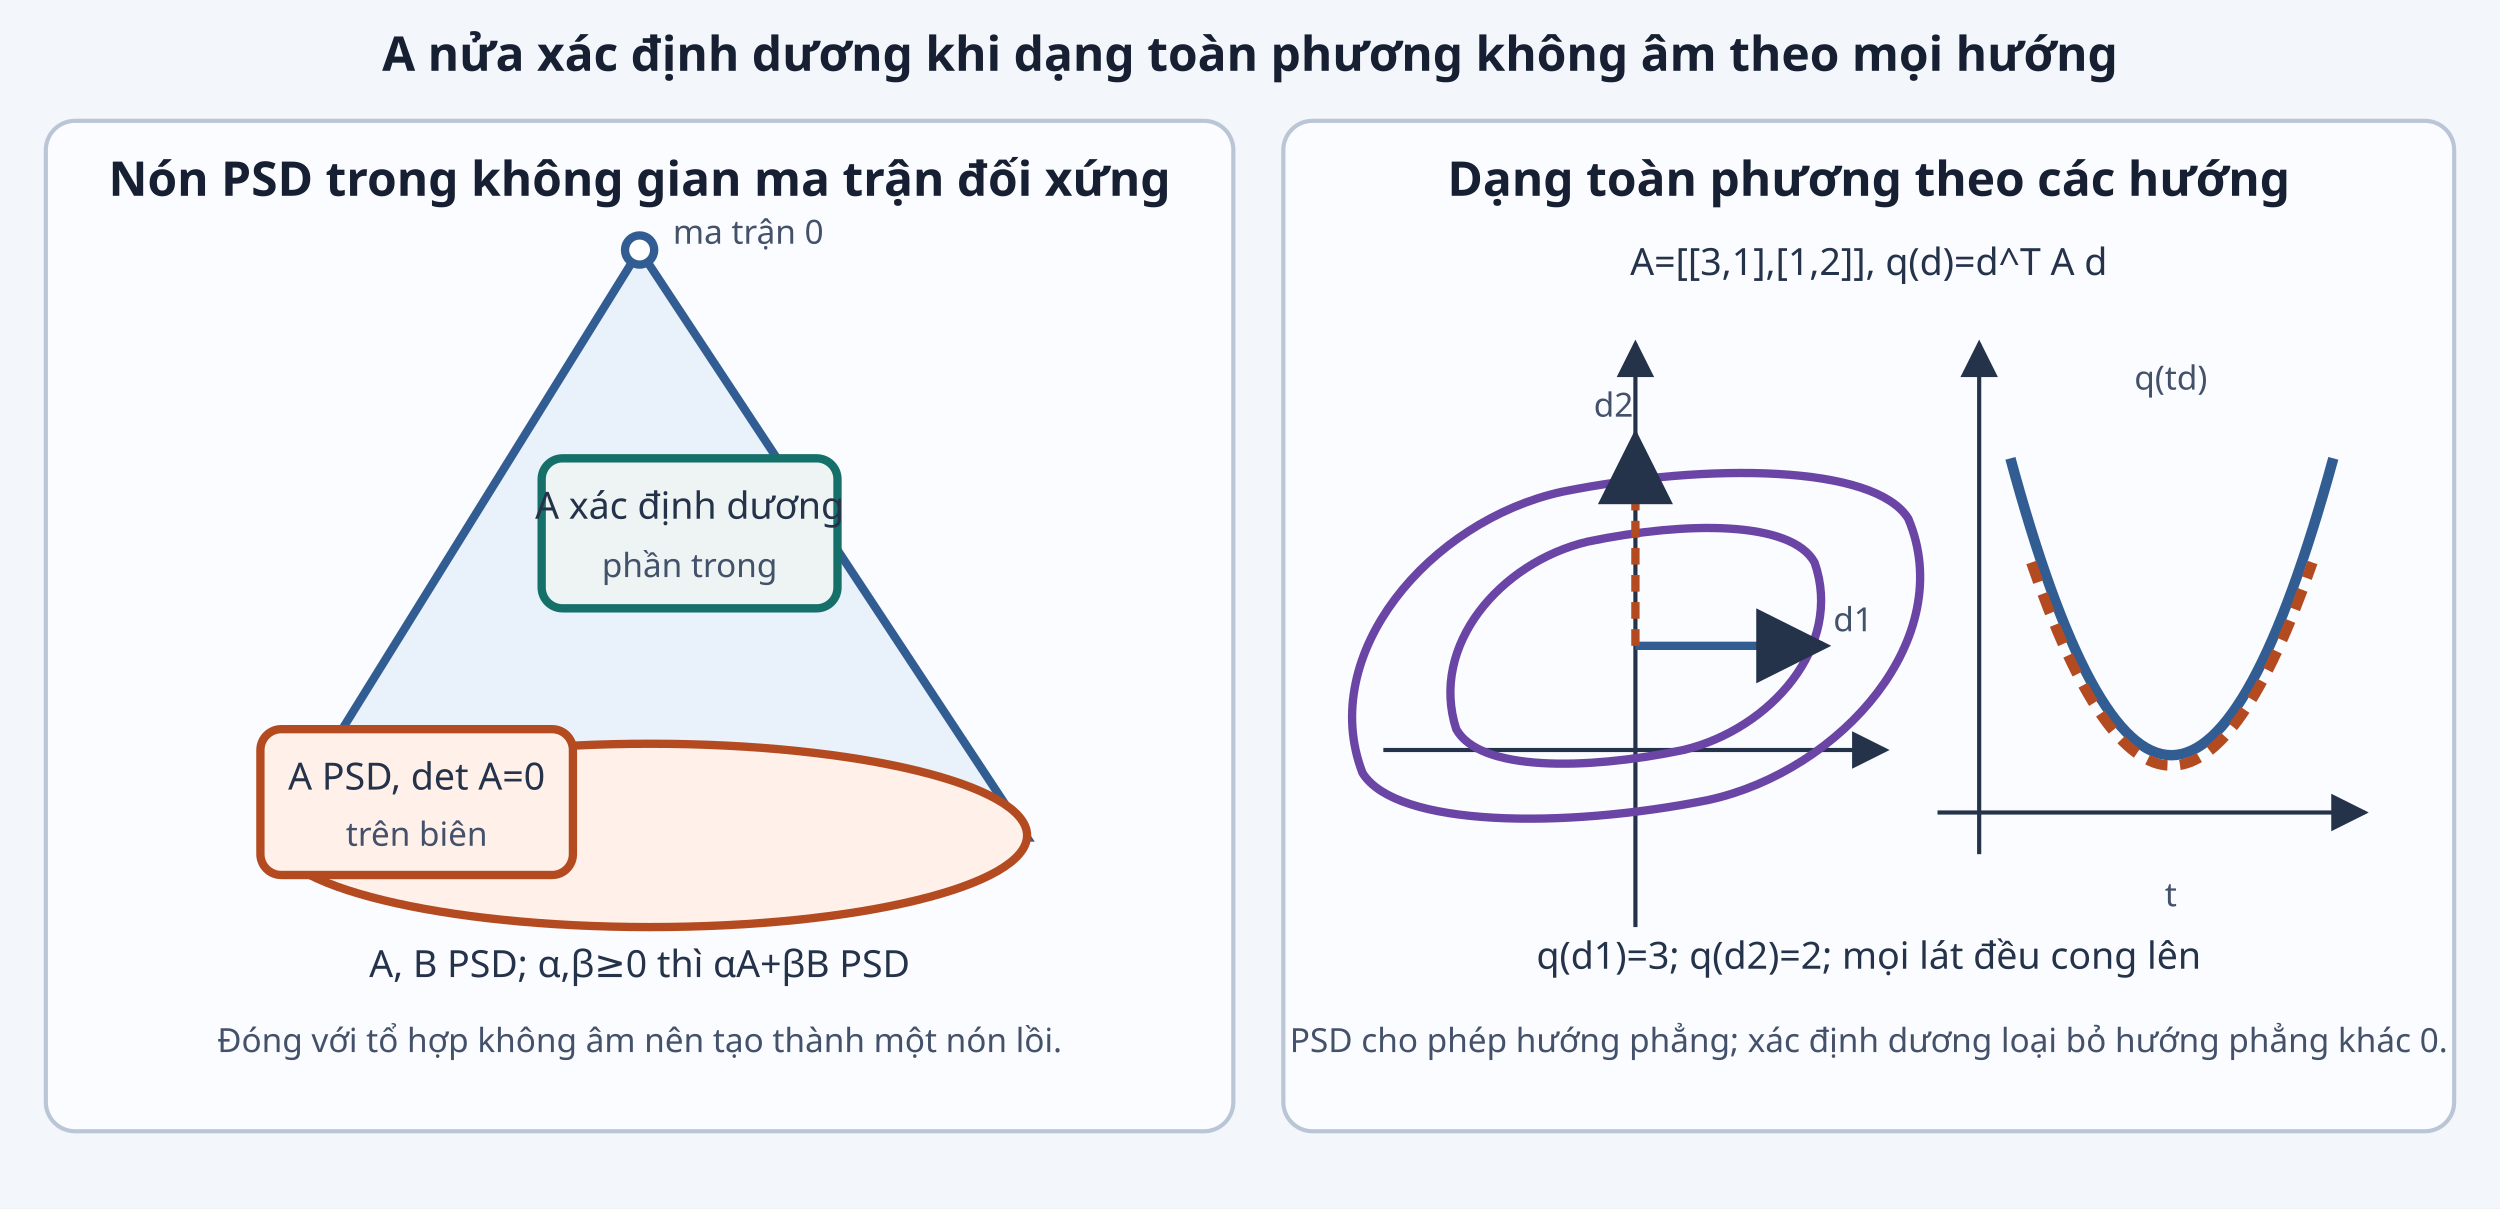
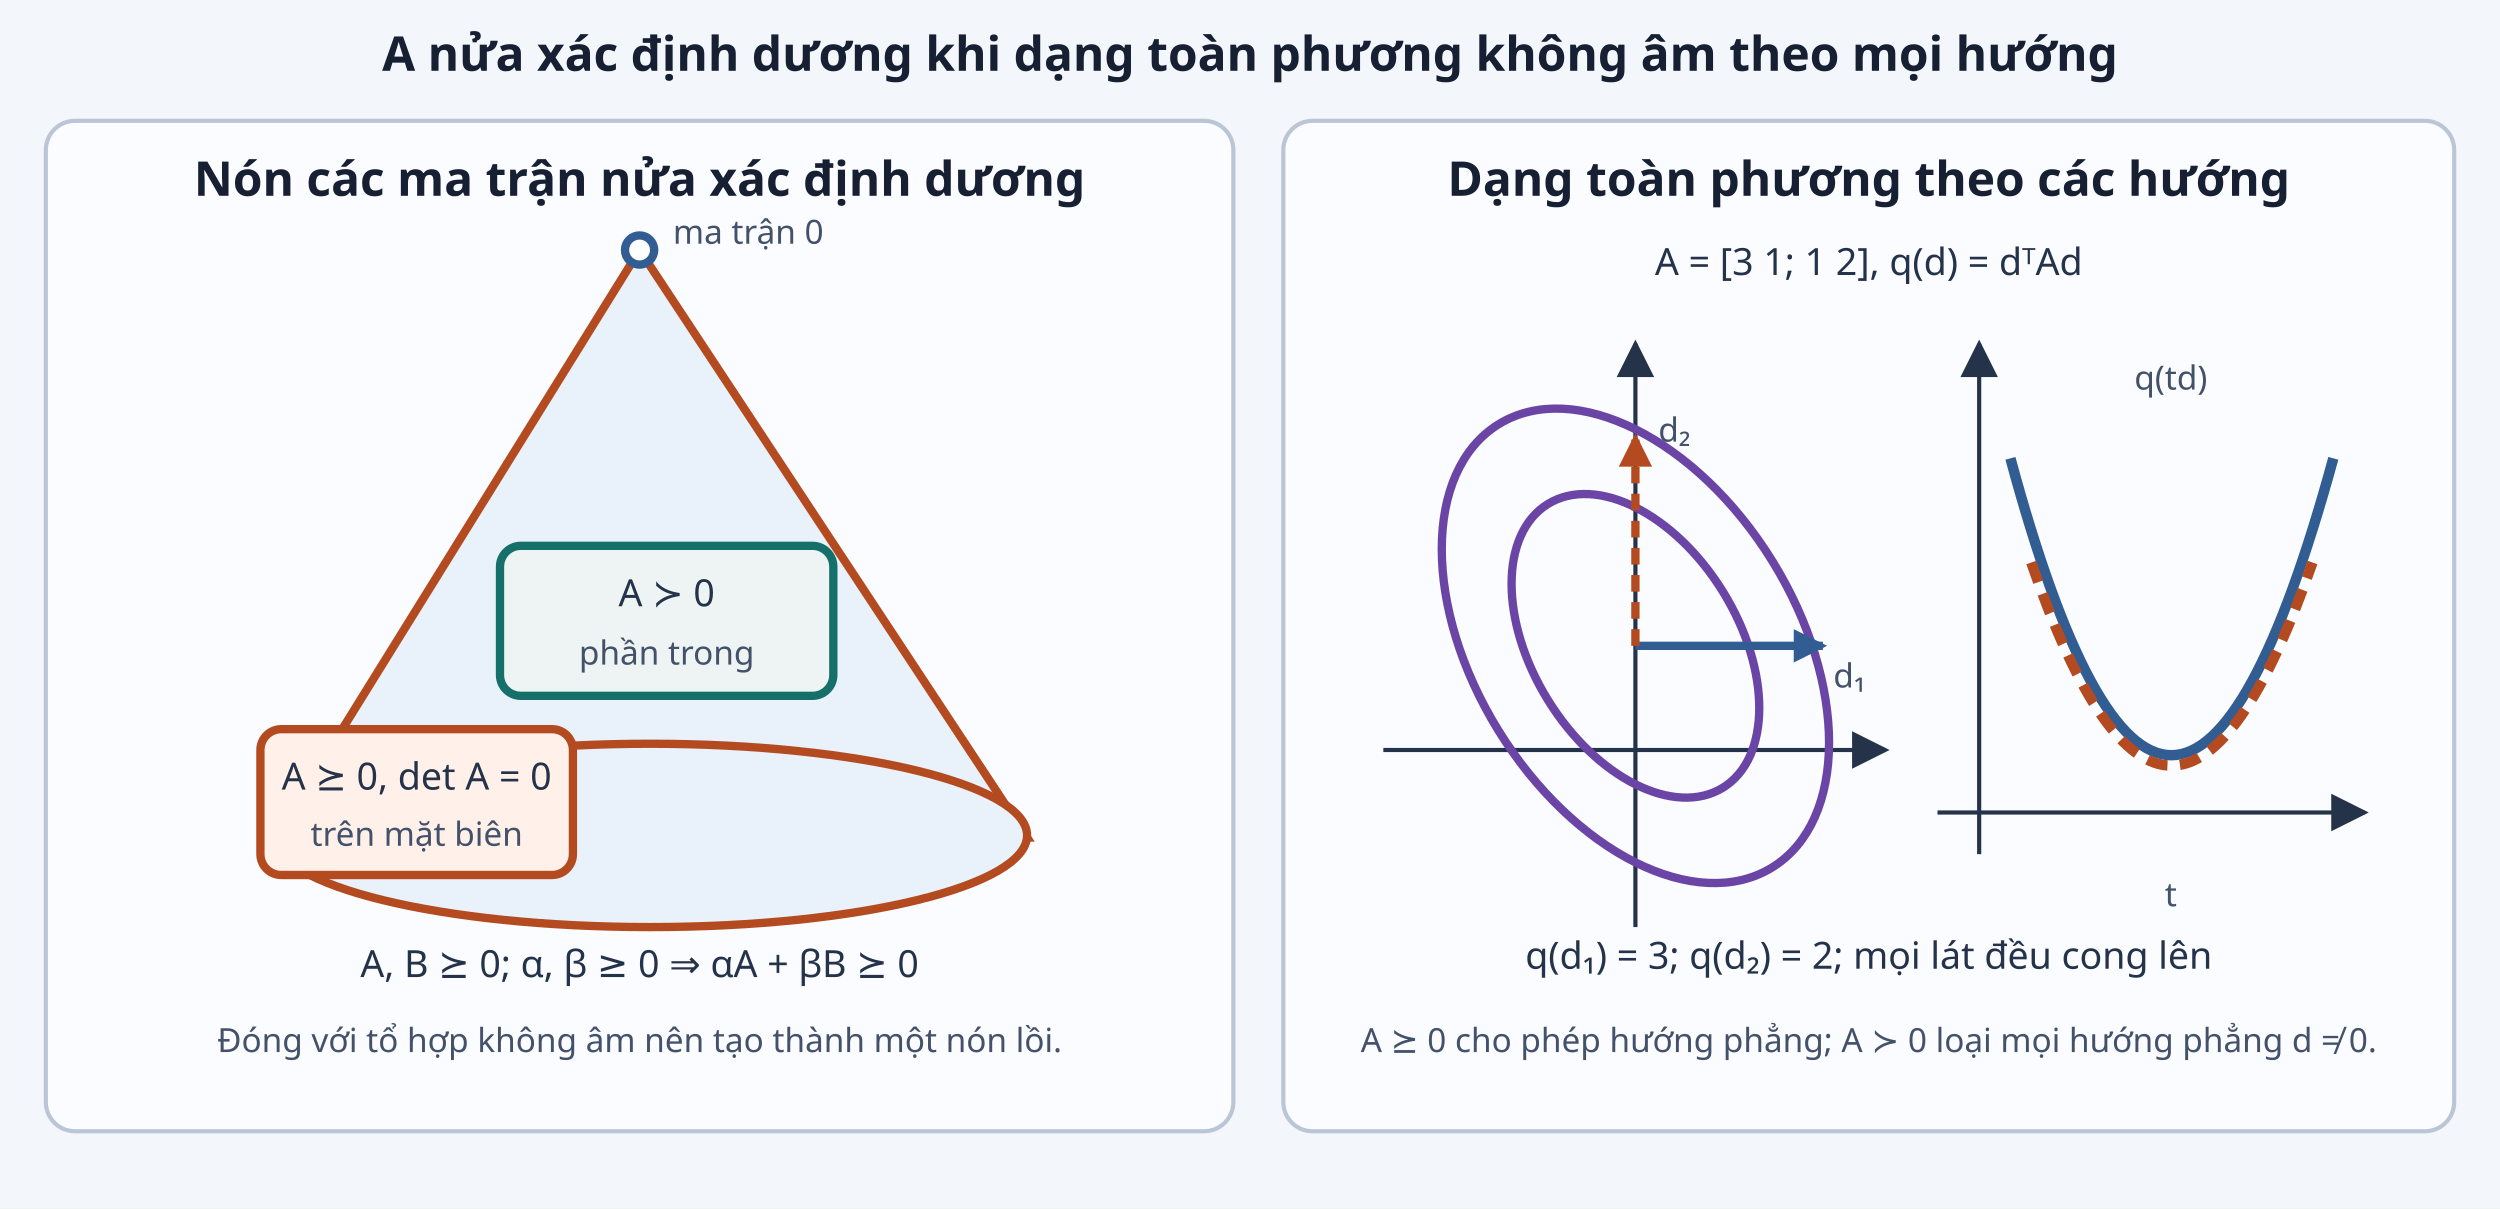
<svg xmlns="http://www.w3.org/2000/svg" viewBox="0 0 1200 580" role="img" aria-labelledby="title desc">
  <defs>
    <marker id="arrow" markerWidth="9" markerHeight="9" refX="8" refY="4.5" orient="auto">
      <path d="M0 0L9 4.5L0 9Z" fill="#24324a" />
    </marker>
-     <style>.panel{fill:#fbfcff;stroke:#bac5d6;stroke-width:2}.title{font-family:sans-serif;font-size:23px;font-weight:700;fill:#172033}.label{font-family:sans-serif;font-size:18px;fill:#24324a}.small{font-family:sans-serif;font-size:16px;fill:#44516a}.cone{fill:#e9f1fb;stroke:#315d92;stroke-width:4}.boundary{fill:#fff1e9;stroke:#b44b20;stroke-width:4}.inside{fill:#eef4f3;stroke:#16706a;stroke-width:4}.axis{stroke:#24324a;stroke-width:2;marker-end:url(#arrow)}.contour{fill:none;stroke:#6a45a5;stroke-width:4}.slice1{fill:none;stroke:#315d92;stroke-width:5}.slice2{fill:none;stroke:#b44b20;stroke-width:5;stroke-dasharray:10 6}</style>
+     <marker id="arrow-d1" markerUnits="userSpaceOnUse" markerWidth="16" markerHeight="16" refX="14" refY="8" orient="auto">
+       <path d="M0 0L16 8L0 16Z" fill="#315d92" />
+     </marker>
+     <marker id="arrow-d2" markerUnits="userSpaceOnUse" markerWidth="16" markerHeight="16" refX="14" refY="8" orient="auto">
+       <path d="M0 0L16 8L0 16Z" fill="#b44b20" />
+     </marker>
+     <style>.panel{fill:#fbfcff;stroke:#bac5d6;stroke-width:2}.title{font-family:sans-serif;font-size:23px;font-weight:700;fill:#172033}.label{font-family:sans-serif;font-size:18px;fill:#24324a}.small{font-family:sans-serif;font-size:16px;fill:#44516a}.cone{fill:#e9f1fb;stroke:#b44b20;stroke-width:4}.base{fill:#e9f1fb;stroke:#b44b20;stroke-width:4}.boundary{fill:#fff1e9;stroke:#b44b20;stroke-width:4}.inside{fill:#eef4f3;stroke:#16706a;stroke-width:4}.axis{stroke:#24324a;stroke-width:2;marker-end:url(#arrow)}.contour{fill:none;stroke:#6a45a5;stroke-width:4}.slice1{fill:none;stroke:#315d92;stroke-width:5}.slice2{fill:none;stroke:#b44b20;stroke-width:5;stroke-dasharray:10 6}</style>
  </defs>
  <rect width="1200" height="580" fill="#f3f6fb" />
  <text class="title" x="600" y="34" text-anchor="middle">A nửa xác định dương khi dạng toàn phương không âm theo mọi hướng</text>
  <rect class="panel" x="22" y="58" width="570" height="485" rx="14" />
-   <text class="title" x="307" y="94" text-anchor="middle">Nón PSD trong không gian ma trận đối xứng</text>
+   <text class="title" x="307" y="94" text-anchor="middle">Nón các ma trận nửa xác định dương</text>
  <path class="cone" d="M132 402 L307 120 L493 402 Z" />
-   <ellipse class="boundary" cx="312" cy="401" rx="181" ry="44" />
+   <ellipse class="base" cx="312" cy="401" rx="181" ry="44" />
  <circle cx="307" cy="120" r="7" fill="#fff" stroke="#315d92" stroke-width="4" />
  <text class="small" x="323" y="117">ma trận 0</text>
-   <rect class="inside" x="260" y="220" width="142" height="72" rx="10" />
-   <text class="label" x="331" y="249" text-anchor="middle">A xác định dương</text>
-   <text class="small" x="331" y="277" text-anchor="middle">phần trong</text>
+   <rect class="inside" x="240" y="262" width="160" height="72" rx="10" />
+   <text class="label" x="320" y="291" text-anchor="middle">A ≻ 0</text>
+   <text class="small" x="320" y="319" text-anchor="middle">phần trong</text>
  <rect class="boundary" x="125" y="350" width="150" height="70" rx="10" />
-   <text class="label" x="200" y="379" text-anchor="middle">A PSD, det A=0</text>
-   <text class="small" x="200" y="406" text-anchor="middle">trên biên</text>
-   <text class="label" x="307" y="469" text-anchor="middle">A, B PSD; α,β≥0 thì αA+βB PSD</text>
+   <text class="label" x="200" y="379" text-anchor="middle">A ⪰ 0, det A = 0</text>
+   <text class="small" x="200" y="406" text-anchor="middle">trên mặt biên</text>
+   <text class="label" x="307" y="469" text-anchor="middle">A, B ⪰ 0; α, β ≥ 0 ⇒ αA + βB ⪰ 0</text>
  <text class="small" x="307" y="505" text-anchor="middle">Đóng với tổ hợp không âm nên tạo thành một nón lồi.</text>
  <rect class="panel" x="616" y="58" width="562" height="485" rx="14" />
  <text class="title" x="897" y="94" text-anchor="middle">Dạng toàn phương theo các hướng</text>
-   <text class="label" x="897" y="132" text-anchor="middle">A=[[3,1],[1,2]],  q(d)=d^T A d</text>
+   <text class="label" x="897" y="132" text-anchor="middle">A = [3 1; 1 2],  q(d) = dᵀAd</text>
  <line class="axis" x1="664" y1="360" x2="905" y2="360" />
  <line class="axis" x1="785" y1="445" x2="785" y2="165" />
-   <path class="contour" d="M871 270 C885 310 850 350 808 360 C760 370 710 370 699 350 C686 310 720 270 762 260 C810 250 860 250 871 270 Z" />
-   <path class="contour" d="M916 249 C940 306 884 370 820 384 C750 398 670 397 654 371 C632 314 686 250 750 236 C820 222 900 223 916 249 Z" />
-   <line x1="785" y1="310" x2="875" y2="310" stroke="#315d92" stroke-width="4" marker-end="url(#arrow)" />
-   <line x1="785" y1="310" x2="785" y2="210" stroke="#b44b20" stroke-width="4" stroke-dasharray="8 5" marker-end="url(#arrow)" />
-   <text class="small" x="880" y="303">d1</text>
-   <text class="small" x="765" y="200">d2</text>
+   <ellipse class="contour" cx="785" cy="310" rx="80" ry="49.4" transform="rotate(58.3 785 310)" />
+   <ellipse class="contour" cx="785" cy="310" rx="125" ry="77.3" transform="rotate(58.3 785 310)" />
+   <line x1="785" y1="310" x2="875" y2="310" stroke="#315d92" stroke-width="4" marker-end="url(#arrow-d1)" />
+   <line x1="785" y1="310" x2="785" y2="210" stroke="#b44b20" stroke-width="4" stroke-dasharray="8 5" marker-end="url(#arrow-d2)" />
+   <text class="small" x="880" y="330">d₁</text>
+   <text class="small" x="796" y="212">d₂</text>
  <g transform="translate(930 165)">
    <line class="axis" x1="0" y1="225" x2="205" y2="225" />
    <line class="axis" x1="20" y1="245" x2="20" y2="0" />
    <path class="slice1" d="M35 55 Q112 340 190 55" />
    <path class="slice2" d="M45 105 Q112 300 180 105" />
    <text class="small" x="112" y="270" text-anchor="middle">t</text>
    <text class="small" x="112" y="22" text-anchor="middle">q(td)</text>
  </g>
-   <text class="label" x="897" y="465" text-anchor="middle">q(d1)=3; q(d2)=2; mọi lát đều cong lên</text>
-   <text class="small" x="897" y="505" text-anchor="middle">PSD cho phép hướng phẳng; xác định dương loại bỏ hướng phẳng khác 0.</text>
+   <text class="label" x="897" y="465" text-anchor="middle">q(d₁) = 3; q(d₂) = 2; mọi lát đều cong lên</text>
+   <text class="small" x="897" y="505" text-anchor="middle">A ⪰ 0 cho phép hướng phẳng; A ≻ 0 loại mọi hướng phẳng d ≠ 0.</text>
</svg>
